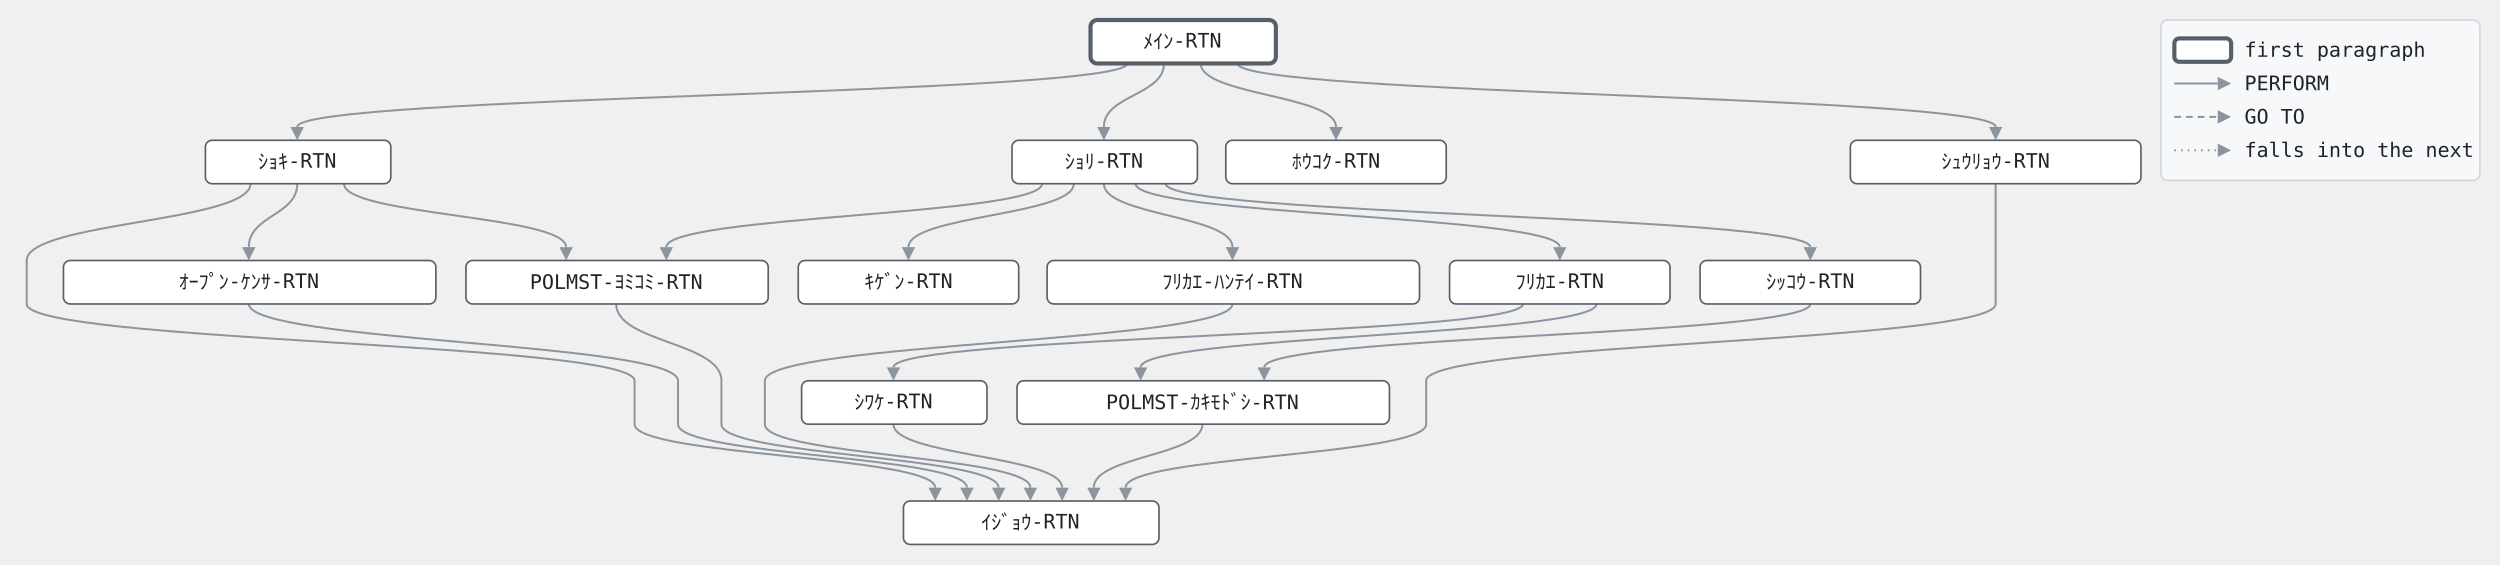
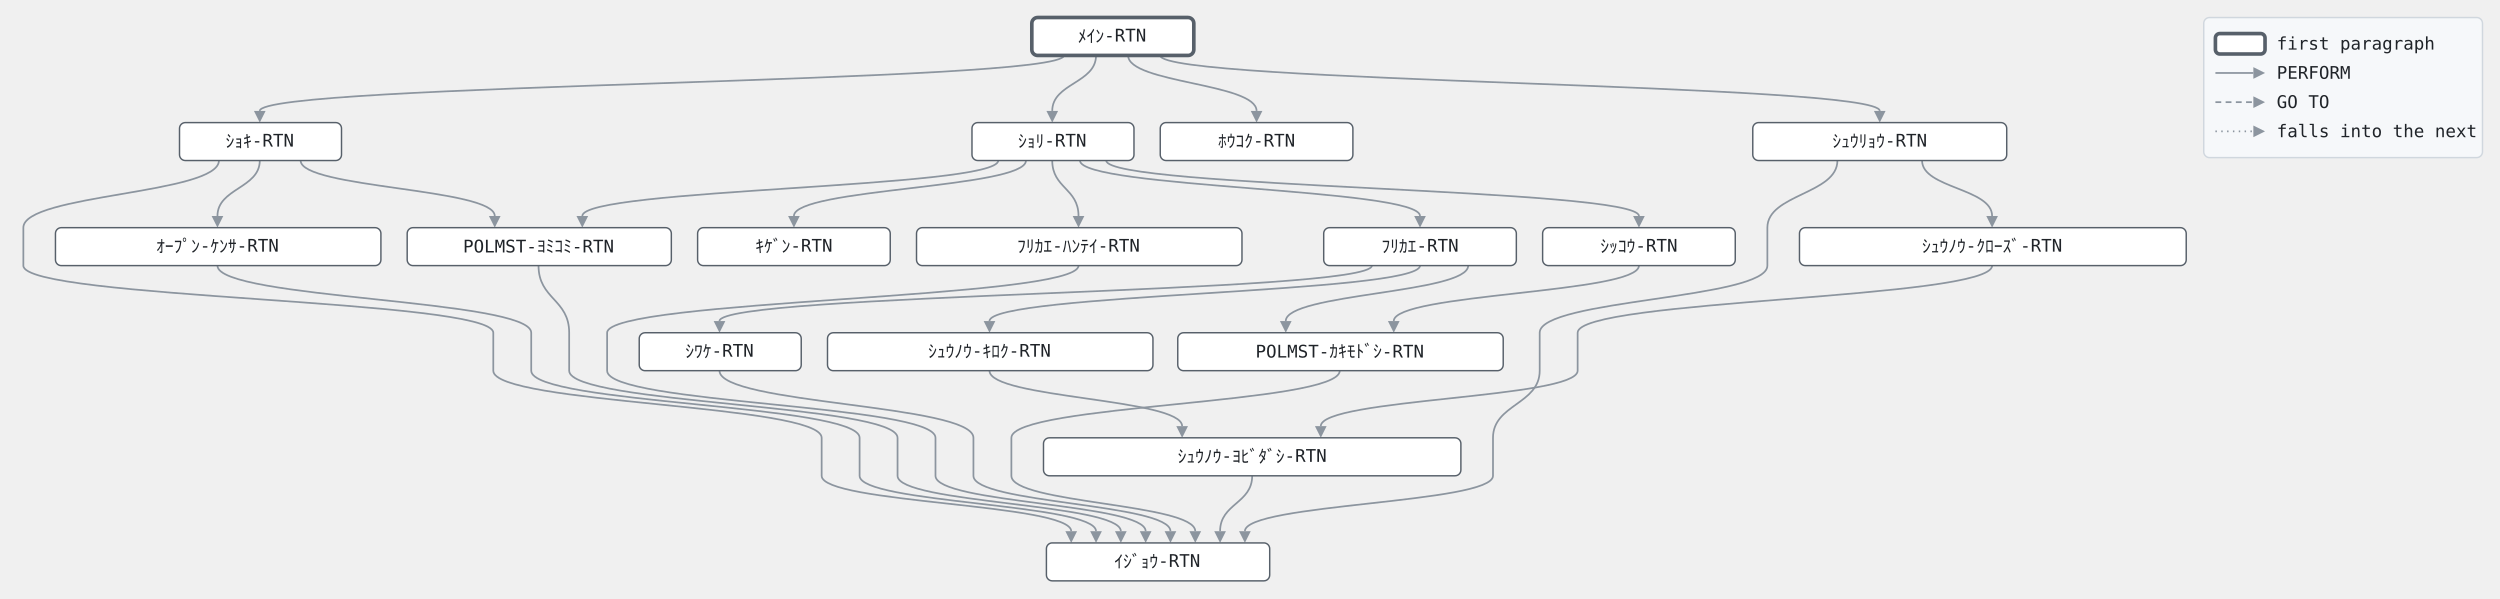
- <svg xmlns="http://www.w3.org/2000/svg" width="1497" height="338" viewBox="0 0 1497 338" font-family="ui-monospace, SFMono-Regular, Menlo, Consolas, monospace" font-size="12">
+ <svg xmlns="http://www.w3.org/2000/svg" width="1713" height="410" viewBox="0 0 1713 410" font-family="ui-monospace, SFMono-Regular, Menlo, Consolas, monospace" font-size="12">
  <style>
.box { fill: #ffffff; stroke: #57606a; stroke-width: 1 }
.box.emphasis { stroke-width: 2.5 }
.box.data { fill: #e8eef6; stroke: #8c959f }
.box.external { fill: #fbecd0; stroke: #a16207; stroke-width: 2 }
.box.dashed { stroke-dasharray: 4 3 }
.label { fill: #1f2328 }
.label.first { font-weight: 600 }
.edge { fill: none; stroke: #8c959f; stroke-width: 1.2 }
.edge.dashed { stroke-dasharray: 4 3 }
.edge.dotted { stroke-dasharray: 1 3 }
.head { fill: #8c959f }
.legend { fill: #f6f8fa; stroke: #d0d7de }
.edge-label { fill: #57606a; font-size: 11px; paint-order: stroke; stroke: #ffffff; stroke-width: 4px; stroke-linejoin: round }
.box.highlight { stroke: #c2410c; stroke-width: 2.5 }
.edge.highlight { stroke: #c2410c; stroke-width: 2 }
.head.highlight { fill: #c2410c }
@media (prefers-color-scheme: dark) {
  .box { fill: #161b22; stroke: #8b949e }
  .box.data { fill: #1f2a3a; stroke: #6e7681 }
  .box.external { fill: #3a2c12; stroke: #d6a64a }
  .label { fill: #e6edf3 }
  .edge { stroke: #6e7681 }
  .head { fill: #6e7681 }
  .legend { fill: #0d1117; stroke: #30363d }
  .edge-label { fill: #9da5ae; stroke: #0d1117 }
  .box.highlight, .edge.highlight { stroke: #fb923c }
  .head.highlight { fill: #fb923c }
}
</style>
  <defs>
    <marker id="arrow" viewBox="0 0 8 8" refX="0" refY="4" markerUnits="userSpaceOnUse" markerWidth="8" markerHeight="8" orient="auto-start-reverse">
      <path class="head" d="M0,0 L8,4 L0,8 z" />
    </marker>
    <marker id="arrow-highlight" viewBox="0 0 8 8" refX="0" refY="4" markerUnits="userSpaceOnUse" markerWidth="8" markerHeight="8" orient="auto-start-reverse">
      <path class="head highlight" d="M0,0 L8,4 L0,8 z" />
    </marker>
  </defs>
-   <path class="edge" d="M675,38 C675,57 178,57 178,76" marker-end="url(#arrow)" />
-   <path class="edge" d="M697,38 C697,57 661,57 661,76" marker-end="url(#arrow)" />
-   <path class="edge" d="M719,38 C719,57 800,57 800,76" marker-end="url(#arrow)" />
-   <path class="edge" d="M741,38 C741,57 1195,57 1195,76" marker-end="url(#arrow)" />
+   <path class="edge" d="M729,38 C729,57 178,57 178,76" marker-end="url(#arrow)" />
+   <path class="edge" d="M751,38 C751,57 721,57 721,76" marker-end="url(#arrow)" />
+   <path class="edge" d="M773,38 C773,57 861,57 861,76" marker-end="url(#arrow)" />
+   <path class="edge" d="M795,38 C795,57 1288,57 1288,76" marker-end="url(#arrow)" />
  <path class="edge" d="M178,110 C178,129 149,129 149,148" marker-end="url(#arrow)" />
-   <path class="edge" d="M150,110 C150,133 16,133 16,156 L16,182 C16,205 380,205 380,228 L380,254 C380,273 560,273 560,292" marker-end="url(#arrow)" />
+   <path class="edge" d="M150,110 C150,133 16,133 16,156 L16,182 C16,205 338,205 338,228 L338,254 C338,277 563,277 563,300 L563,326 C563,345 734,345 734,364" marker-end="url(#arrow)" />
  <path class="edge" d="M206,110 C206,129 339,129 339,148" marker-end="url(#arrow)" />
-   <path class="edge" d="M149,182 C149,205 406,205 406,228 L406,254 C406,273 579,273 579,292" marker-end="url(#arrow)" />
-   <path class="edge" d="M369,182 C369,205 432,205 432,228 L432,254 C432,273 598,273 598,292" marker-end="url(#arrow)" />
-   <path class="edge" d="M643,110 C643,129 544,129 544,148" marker-end="url(#arrow)" />
-   <path class="edge" d="M661,110 C661,129 738,129 738,148" marker-end="url(#arrow)" />
-   <path class="edge" d="M680,110 C680,129 934,129 934,148" marker-end="url(#arrow)" />
-   <path class="edge" d="M698,110 C698,129 1084,129 1084,148" marker-end="url(#arrow)" />
-   <path class="edge" d="M624,110 C624,129 399,129 399,148" marker-end="url(#arrow)" />
-   <path class="edge" d="M738,182 C738,205 458,205 458,228 L458,254 C458,273 617,273 617,292" marker-end="url(#arrow)" />
-   <path class="edge" d="M912,182 C912,201 535,201 535,220" marker-end="url(#arrow)" />
-   <path class="edge" d="M956,182 C956,201 683,201 683,220" marker-end="url(#arrow)" />
-   <path class="edge" d="M1084,182 C1084,201 757,201 757,220" marker-end="url(#arrow)" />
-   <path class="edge" d="M720,254 C720,273 655,273 655,292" marker-end="url(#arrow)" />
-   <path class="edge" d="M535,254 C535,273 636,273 636,292" marker-end="url(#arrow)" />
-   <path class="edge" d="M1195,110 C1195,133 1195,133 1195,156 L1195,182 C1195,205 854,205 854,228 L854,254 C854,273 674,273 674,292" marker-end="url(#arrow)" />
-   <a href="../../../gondwana/programs/GLD060.cbl#L132">
-     <rect class="box emphasis" x="653" y="12" width="111" height="26" rx="4" />
-     <text class="label" x="708" y="29" text-anchor="middle">ﾒｲﾝ-RTN</text>
+   <path class="edge" d="M149,182 C149,205 364,205 364,228 L364,254 C364,277 589,277 589,300 L589,326 C589,345 751,345 751,364" marker-end="url(#arrow)" />
+   <path class="edge" d="M369,182 C369,205 390,205 390,228 L390,254 C390,277 615,277 615,300 L615,326 C615,345 768,345 768,364" marker-end="url(#arrow)" />
+   <path class="edge" d="M703,110 C703,129 544,129 544,148" marker-end="url(#arrow)" />
+   <path class="edge" d="M721,110 C721,129 739,129 739,148" marker-end="url(#arrow)" />
+   <path class="edge" d="M740,110 C740,129 973,129 973,148" marker-end="url(#arrow)" />
+   <path class="edge" d="M758,110 C758,129 1123,129 1123,148" marker-end="url(#arrow)" />
+   <path class="edge" d="M684,110 C684,129 399,129 399,148" marker-end="url(#arrow)" />
+   <path class="edge" d="M739,182 C739,205 416,205 416,228 L416,254 C416,277 641,277 641,300 L641,326 C641,345 785,345 785,364" marker-end="url(#arrow)" />
+   <path class="edge" d="M940,182 C940,201 493,201 493,220" marker-end="url(#arrow)" />
+   <path class="edge" d="M973,182 C973,201 678,201 678,220" marker-end="url(#arrow)" />
+   <path class="edge" d="M1006,182 C1006,201 881,201 881,220" marker-end="url(#arrow)" />
+   <path class="edge" d="M1123,182 C1123,201 955,201 955,220" marker-end="url(#arrow)" />
+   <path class="edge" d="M918,254 C918,277 693,277 693,300 L693,326 C693,345 819,345 819,364" marker-end="url(#arrow)" />
+   <path class="edge" d="M493,254 C493,277 667,277 667,300 L667,326 C667,345 802,345 802,364" marker-end="url(#arrow)" />
+   <path class="edge" d="M1259,110 C1259,133 1211,133 1211,156 L1211,182 C1211,205 1055,205 1055,228 L1055,254 C1055,277 1023,277 1023,300 L1023,326 C1023,345 853,345 853,364" marker-end="url(#arrow)" />
+   <path class="edge" d="M1317,110 C1317,129 1365,129 1365,148" marker-end="url(#arrow)" />
+   <path class="edge" d="M678,254 C678,273 810,273 810,292" marker-end="url(#arrow)" />
+   <path class="edge" d="M1365,182 C1365,205 1081,205 1081,228 L1081,254 C1081,273 905,273 905,292" marker-end="url(#arrow)" />
+   <path class="edge" d="M858,326 C858,345 836,345 836,364" marker-end="url(#arrow)" />
+   <a href="../../../gondwana/programs/GLD060.cbl#L134">
+     <rect class="box emphasis" x="707" y="12" width="111" height="26" rx="4" />
+     <text class="label" x="762" y="29" text-anchor="middle">ﾒｲﾝ-RTN</text>
  </a>
-   <a href="../../../gondwana/programs/GLD060.cbl#L143">
+   <a href="../../../gondwana/programs/GLD060.cbl#L145">
    <rect class="box" x="123" y="84" width="111" height="26" rx="4" />
    <text class="label" x="178" y="101" text-anchor="middle">ｼｮｷ-RTN</text>
  </a>
-   <a href="../../../gondwana/programs/GLD060.cbl#L174">
+   <a href="../../../gondwana/programs/GLD060.cbl#L176">
    <rect class="box" x="38" y="156" width="223" height="26" rx="4" />
    <text class="label" x="149" y="173" text-anchor="middle">ｵｰﾌﾟﾝ-ｹﾝｻ-RTN</text>
  </a>
-   <a href="../../../gondwana/programs/GLD060.cbl#L198">
+   <a href="../../../gondwana/programs/GLD060.cbl#L200">
    <rect class="box" x="279" y="156" width="181" height="26" rx="4" />
    <text class="label" x="369" y="173" text-anchor="middle">POLMST-ﾖﾐｺﾐ-RTN</text>
  </a>
-   <a href="../../../gondwana/programs/GLD060.cbl#L210">
-     <rect class="box" x="606" y="84" width="111" height="26" rx="4" />
-     <text class="label" x="661" y="101" text-anchor="middle">ｼｮﾘ-RTN</text>
+   <a href="../../../gondwana/programs/GLD060.cbl#L212">
+     <rect class="box" x="666" y="84" width="111" height="26" rx="4" />
+     <text class="label" x="721" y="101" text-anchor="middle">ｼｮﾘ-RTN</text>
  </a>
-   <a href="../../../gondwana/programs/GLD060.cbl#L235">
+   <a href="../../../gondwana/programs/GLD060.cbl#L237">
    <rect class="box" x="478" y="156" width="132" height="26" rx="4" />
    <text class="label" x="544" y="173" text-anchor="middle">ｷｹﾞﾝ-RTN</text>
  </a>
-   <a href="../../../gondwana/programs/GLD060.cbl#L252">
-     <rect class="box" x="627" y="156" width="223" height="26" rx="4" />
-     <text class="label" x="738" y="173" text-anchor="middle">ﾌﾘｶｴ-ﾊﾝﾃｲ-RTN</text>
+   <a href="../../../gondwana/programs/GLD060.cbl#L254">
+     <rect class="box" x="628" y="156" width="223" height="26" rx="4" />
+     <text class="label" x="739" y="173" text-anchor="middle">ﾌﾘｶｴ-ﾊﾝﾃｲ-RTN</text>
  </a>
-   <a href="../../../gondwana/programs/GLD060.cbl#L285">
-     <rect class="box" x="868" y="156" width="132" height="26" rx="4" />
-     <text class="label" x="934" y="173" text-anchor="middle">ﾌﾘｶｴ-RTN</text>
+   <a href="../../../gondwana/programs/GLD060.cbl#L287">
+     <rect class="box" x="907" y="156" width="132" height="26" rx="4" />
+     <text class="label" x="973" y="173" text-anchor="middle">ﾌﾘｶｴ-RTN</text>
  </a>
-   <a href="../../../gondwana/programs/GLD060.cbl#L332">
-     <rect class="box" x="1018" y="156" width="132" height="26" rx="4" />
-     <text class="label" x="1084" y="173" text-anchor="middle">ｼｯｺｳ-RTN</text>
+   <a href="../../../gondwana/programs/GLD060.cbl#L338">
+     <rect class="box" x="1057" y="156" width="132" height="26" rx="4" />
+     <text class="label" x="1123" y="173" text-anchor="middle">ｼｯｺｳ-RTN</text>
  </a>
-   <a href="../../../gondwana/programs/GLD060.cbl#L343">
-     <rect class="box" x="609" y="228" width="223" height="26" rx="4" />
-     <text class="label" x="720" y="245" text-anchor="middle">POLMST-ｶｷﾓﾄﾞｼ-RTN</text>
+   <a href="../../../gondwana/programs/GLD060.cbl#L349">
+     <rect class="box" x="807" y="228" width="223" height="26" rx="4" />
+     <text class="label" x="918" y="245" text-anchor="middle">POLMST-ｶｷﾓﾄﾞｼ-RTN</text>
  </a>
-   <a href="../../../gondwana/programs/GLD060.cbl#L354">
-     <rect class="box" x="480" y="228" width="111" height="26" rx="4" />
-     <text class="label" x="535" y="245" text-anchor="middle">ｼﾜｹ-RTN</text>
+   <a href="../../../gondwana/programs/GLD060.cbl#L360">
+     <rect class="box" x="438" y="228" width="111" height="26" rx="4" />
+     <text class="label" x="493" y="245" text-anchor="middle">ｼﾜｹ-RTN</text>
  </a>
-   <a href="../../../gondwana/programs/GLD060.cbl#L370">
-     <rect class="box" x="734" y="84" width="132" height="26" rx="4" />
-     <text class="label" x="800" y="101" text-anchor="middle">ﾎｳｺｸ-RTN</text>
+   <a href="../../../gondwana/programs/GLD060.cbl#L376">
+     <rect class="box" x="795" y="84" width="132" height="26" rx="4" />
+     <text class="label" x="861" y="101" text-anchor="middle">ﾎｳｺｸ-RTN</text>
  </a>
-   <a href="../../../gondwana/programs/GLD060.cbl#L393">
-     <rect class="box" x="1108" y="84" width="174" height="26" rx="4" />
-     <text class="label" x="1195" y="101" text-anchor="middle">ｼｭｳﾘｮｳ-RTN</text>
+   <a href="../../../gondwana/programs/GLD060.cbl#L399">
+     <rect class="box" x="1201" y="84" width="174" height="26" rx="4" />
+     <text class="label" x="1288" y="101" text-anchor="middle">ｼｭｳﾘｮｳ-RTN</text>
  </a>
-   <a href="../../../gondwana/programs/GLD060.cbl#L407">
-     <rect class="box" x="541" y="300" width="153" height="26" rx="4" />
-     <text class="label" x="617" y="317" text-anchor="middle">ｲｼﾞｮｳ-RTN</text>
+   <a href="../../../gondwana/programs/GLD060.cbl#L414">
+     <rect class="box" x="717" y="372" width="153" height="26" rx="4" />
+     <text class="label" x="793" y="389" text-anchor="middle">ｲｼﾞｮｳ-RTN</text>
+   </a>
+   <a href="../../../gondwana/copybooks/PRMLOG.cpy#L14">
+     <rect class="box" x="567" y="228" width="223" height="26" rx="4" />
+     <text class="label" x="678" y="245" text-anchor="middle">ｼｭｳﾉｳ-ｷﾛｸ-RTN</text>
+   </a>
+   <a href="../../../gondwana/copybooks/PRMLOG.cpy#L21">
+     <rect class="box" x="1233" y="156" width="265" height="26" rx="4" />
+     <text class="label" x="1365" y="173" text-anchor="middle">ｼｭｳﾉｳ-ｸﾛｰｽﾞ-RTN</text>
+   </a>
+   <a href="../../../gondwana/copybooks/PRMLOG.cpy#L25">
+     <rect class="box" x="715" y="300" width="286" height="26" rx="4" />
+     <text class="label" x="858" y="317" text-anchor="middle">ｼｭｳﾉｳ-ﾖﾋﾞﾀﾞｼ-RTN</text>
  </a>
  <g class="legend-keys">
-     <rect class="legend" x="1294" y="12" width="191" height="96" rx="4" />
-     <rect class="box emphasis" x="1302" y="23" width="34" height="14" rx="3" />
-     <text class="label" x="1344" y="34">first paragraph</text>
-     <path class="edge" d="M1302,50 L1328,50" marker-end="url(#arrow)" />
-     <text class="label" x="1344" y="54">PERFORM</text>
-     <path class="edge dashed" d="M1302,70 L1328,70" marker-end="url(#arrow)" />
-     <text class="label" x="1344" y="74">GO TO</text>
-     <path class="edge dotted" d="M1302,90 L1328,90" marker-end="url(#arrow)" />
-     <text class="label" x="1344" y="94">falls into the next</text>
+     <rect class="legend" x="1510" y="12" width="191" height="96" rx="4" />
+     <rect class="box emphasis" x="1518" y="23" width="34" height="14" rx="3" />
+     <text class="label" x="1560" y="34">first paragraph</text>
+     <path class="edge" d="M1518,50 L1544,50" marker-end="url(#arrow)" />
+     <text class="label" x="1560" y="54">PERFORM</text>
+     <path class="edge dashed" d="M1518,70 L1544,70" marker-end="url(#arrow)" />
+     <text class="label" x="1560" y="74">GO TO</text>
+     <path class="edge dotted" d="M1518,90 L1544,90" marker-end="url(#arrow)" />
+     <text class="label" x="1560" y="94">falls into the next</text>
  </g>
</svg>
